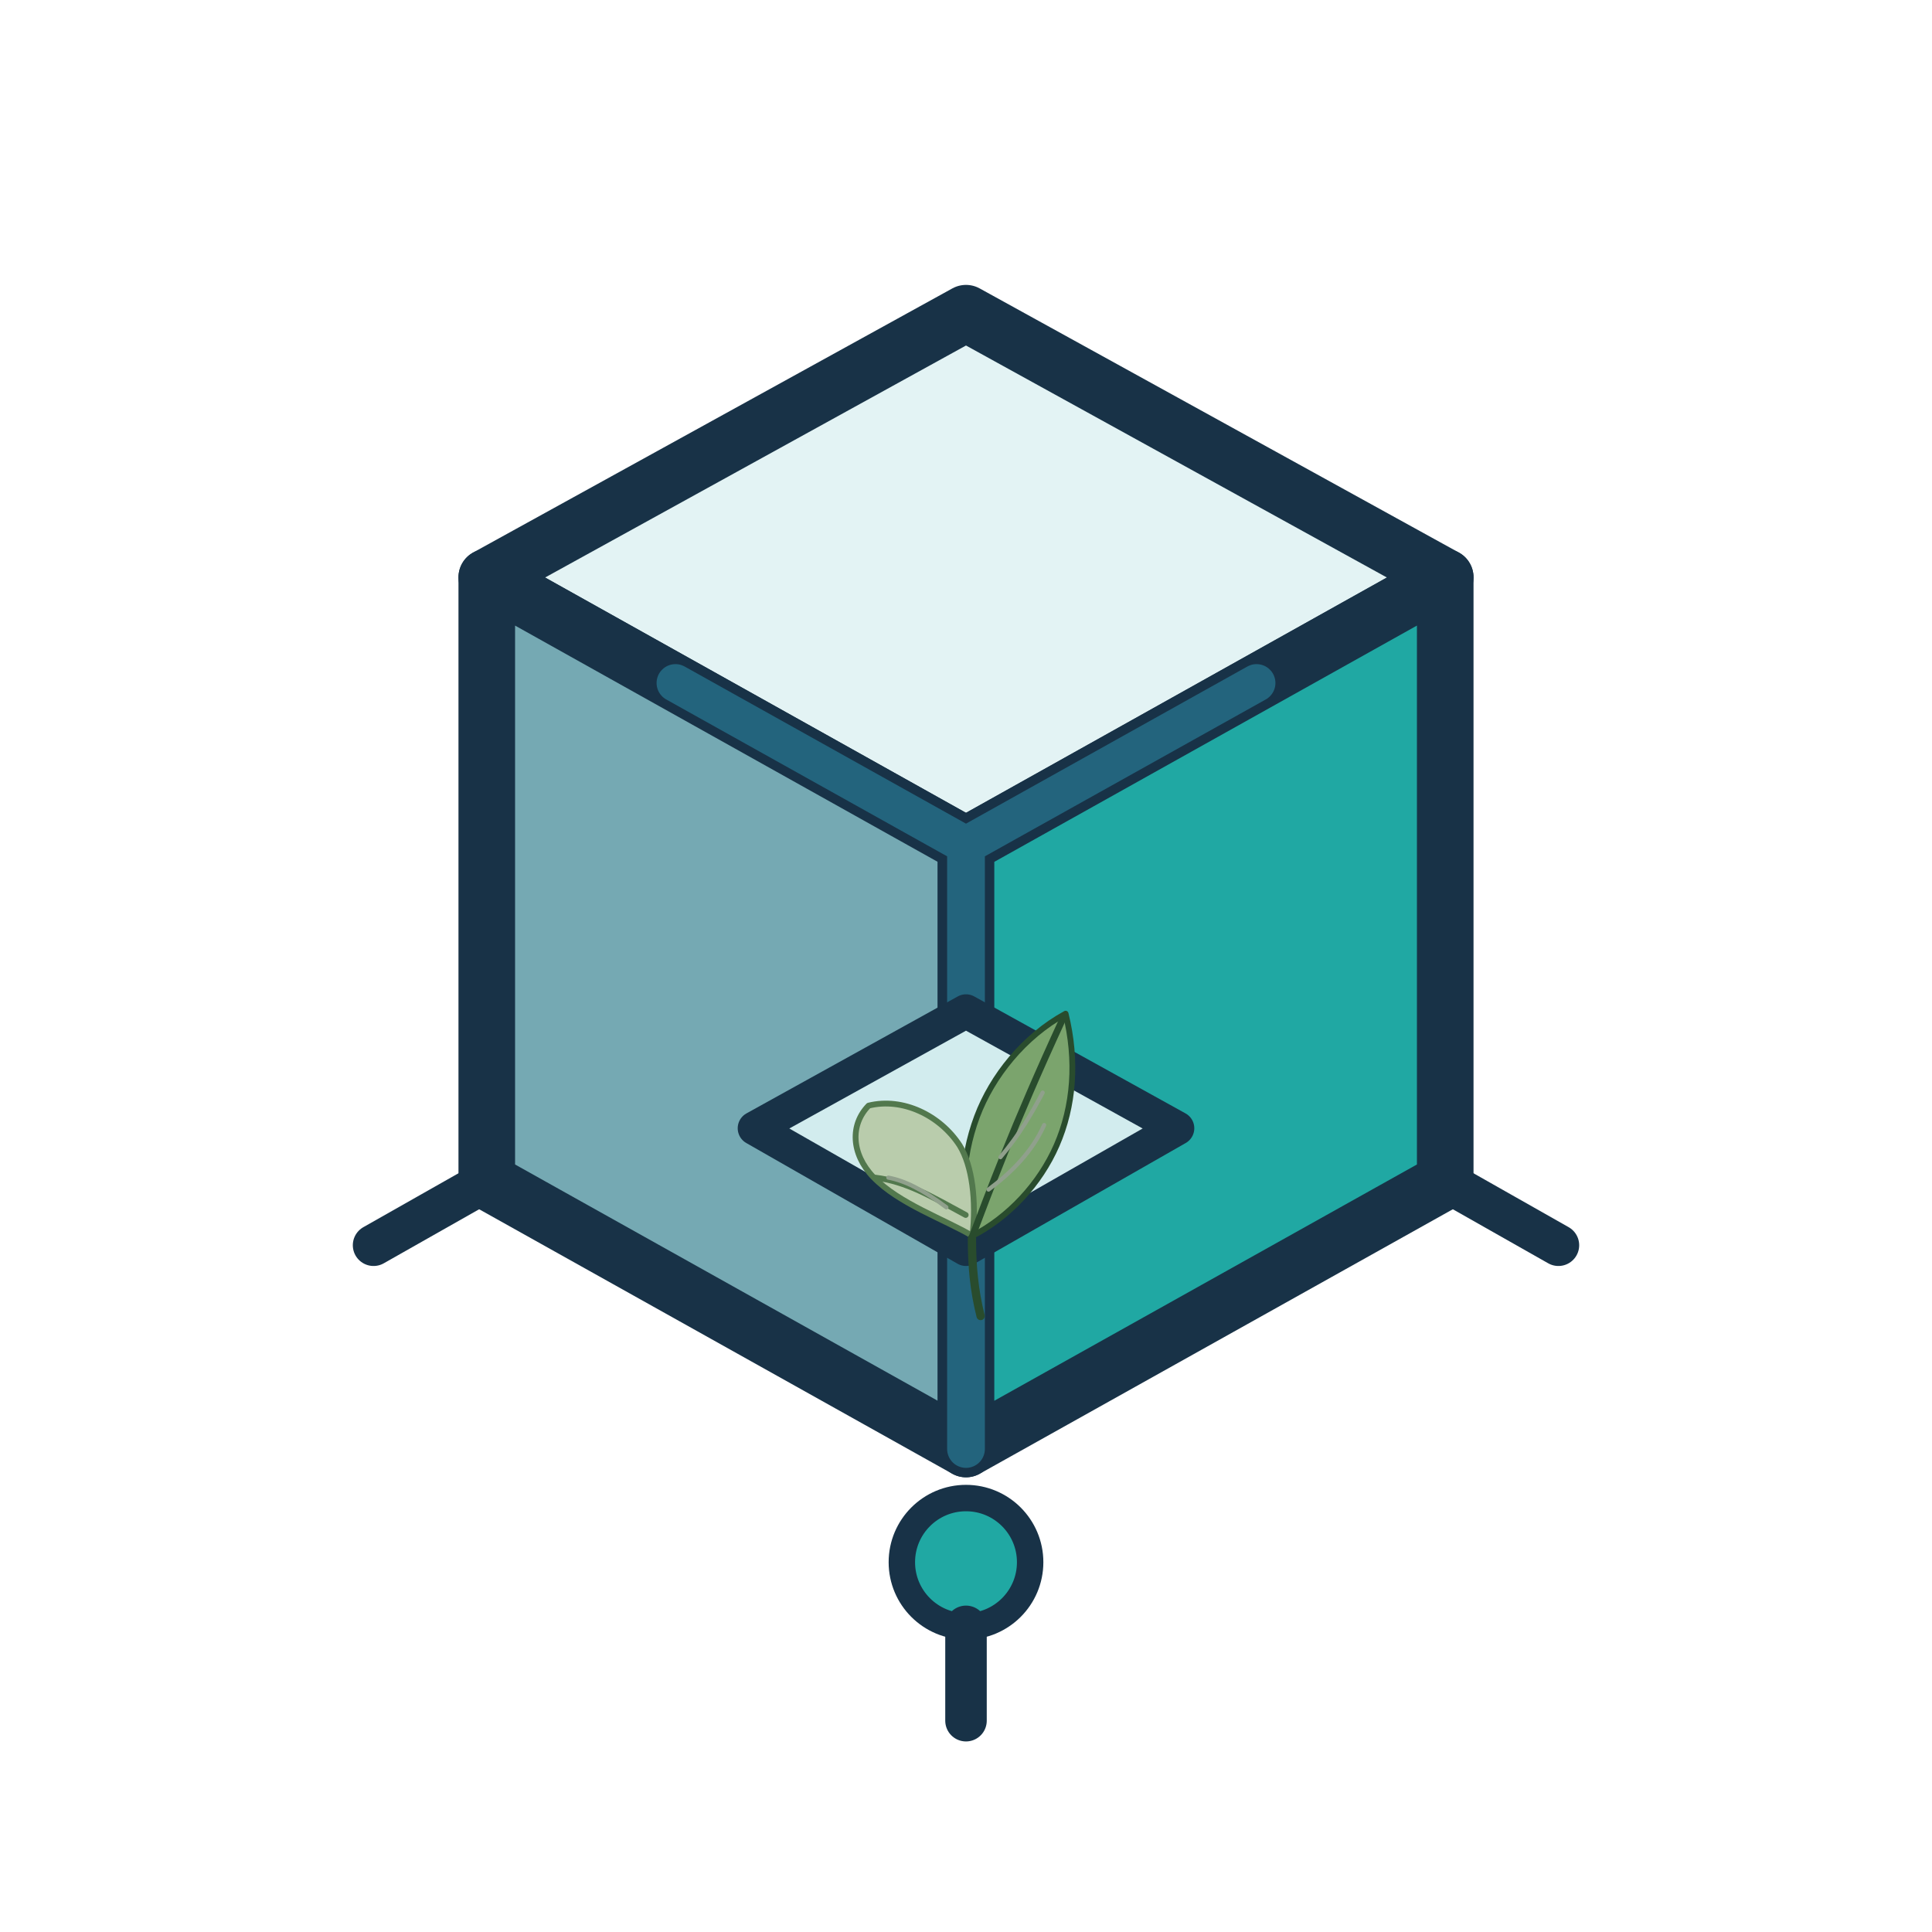
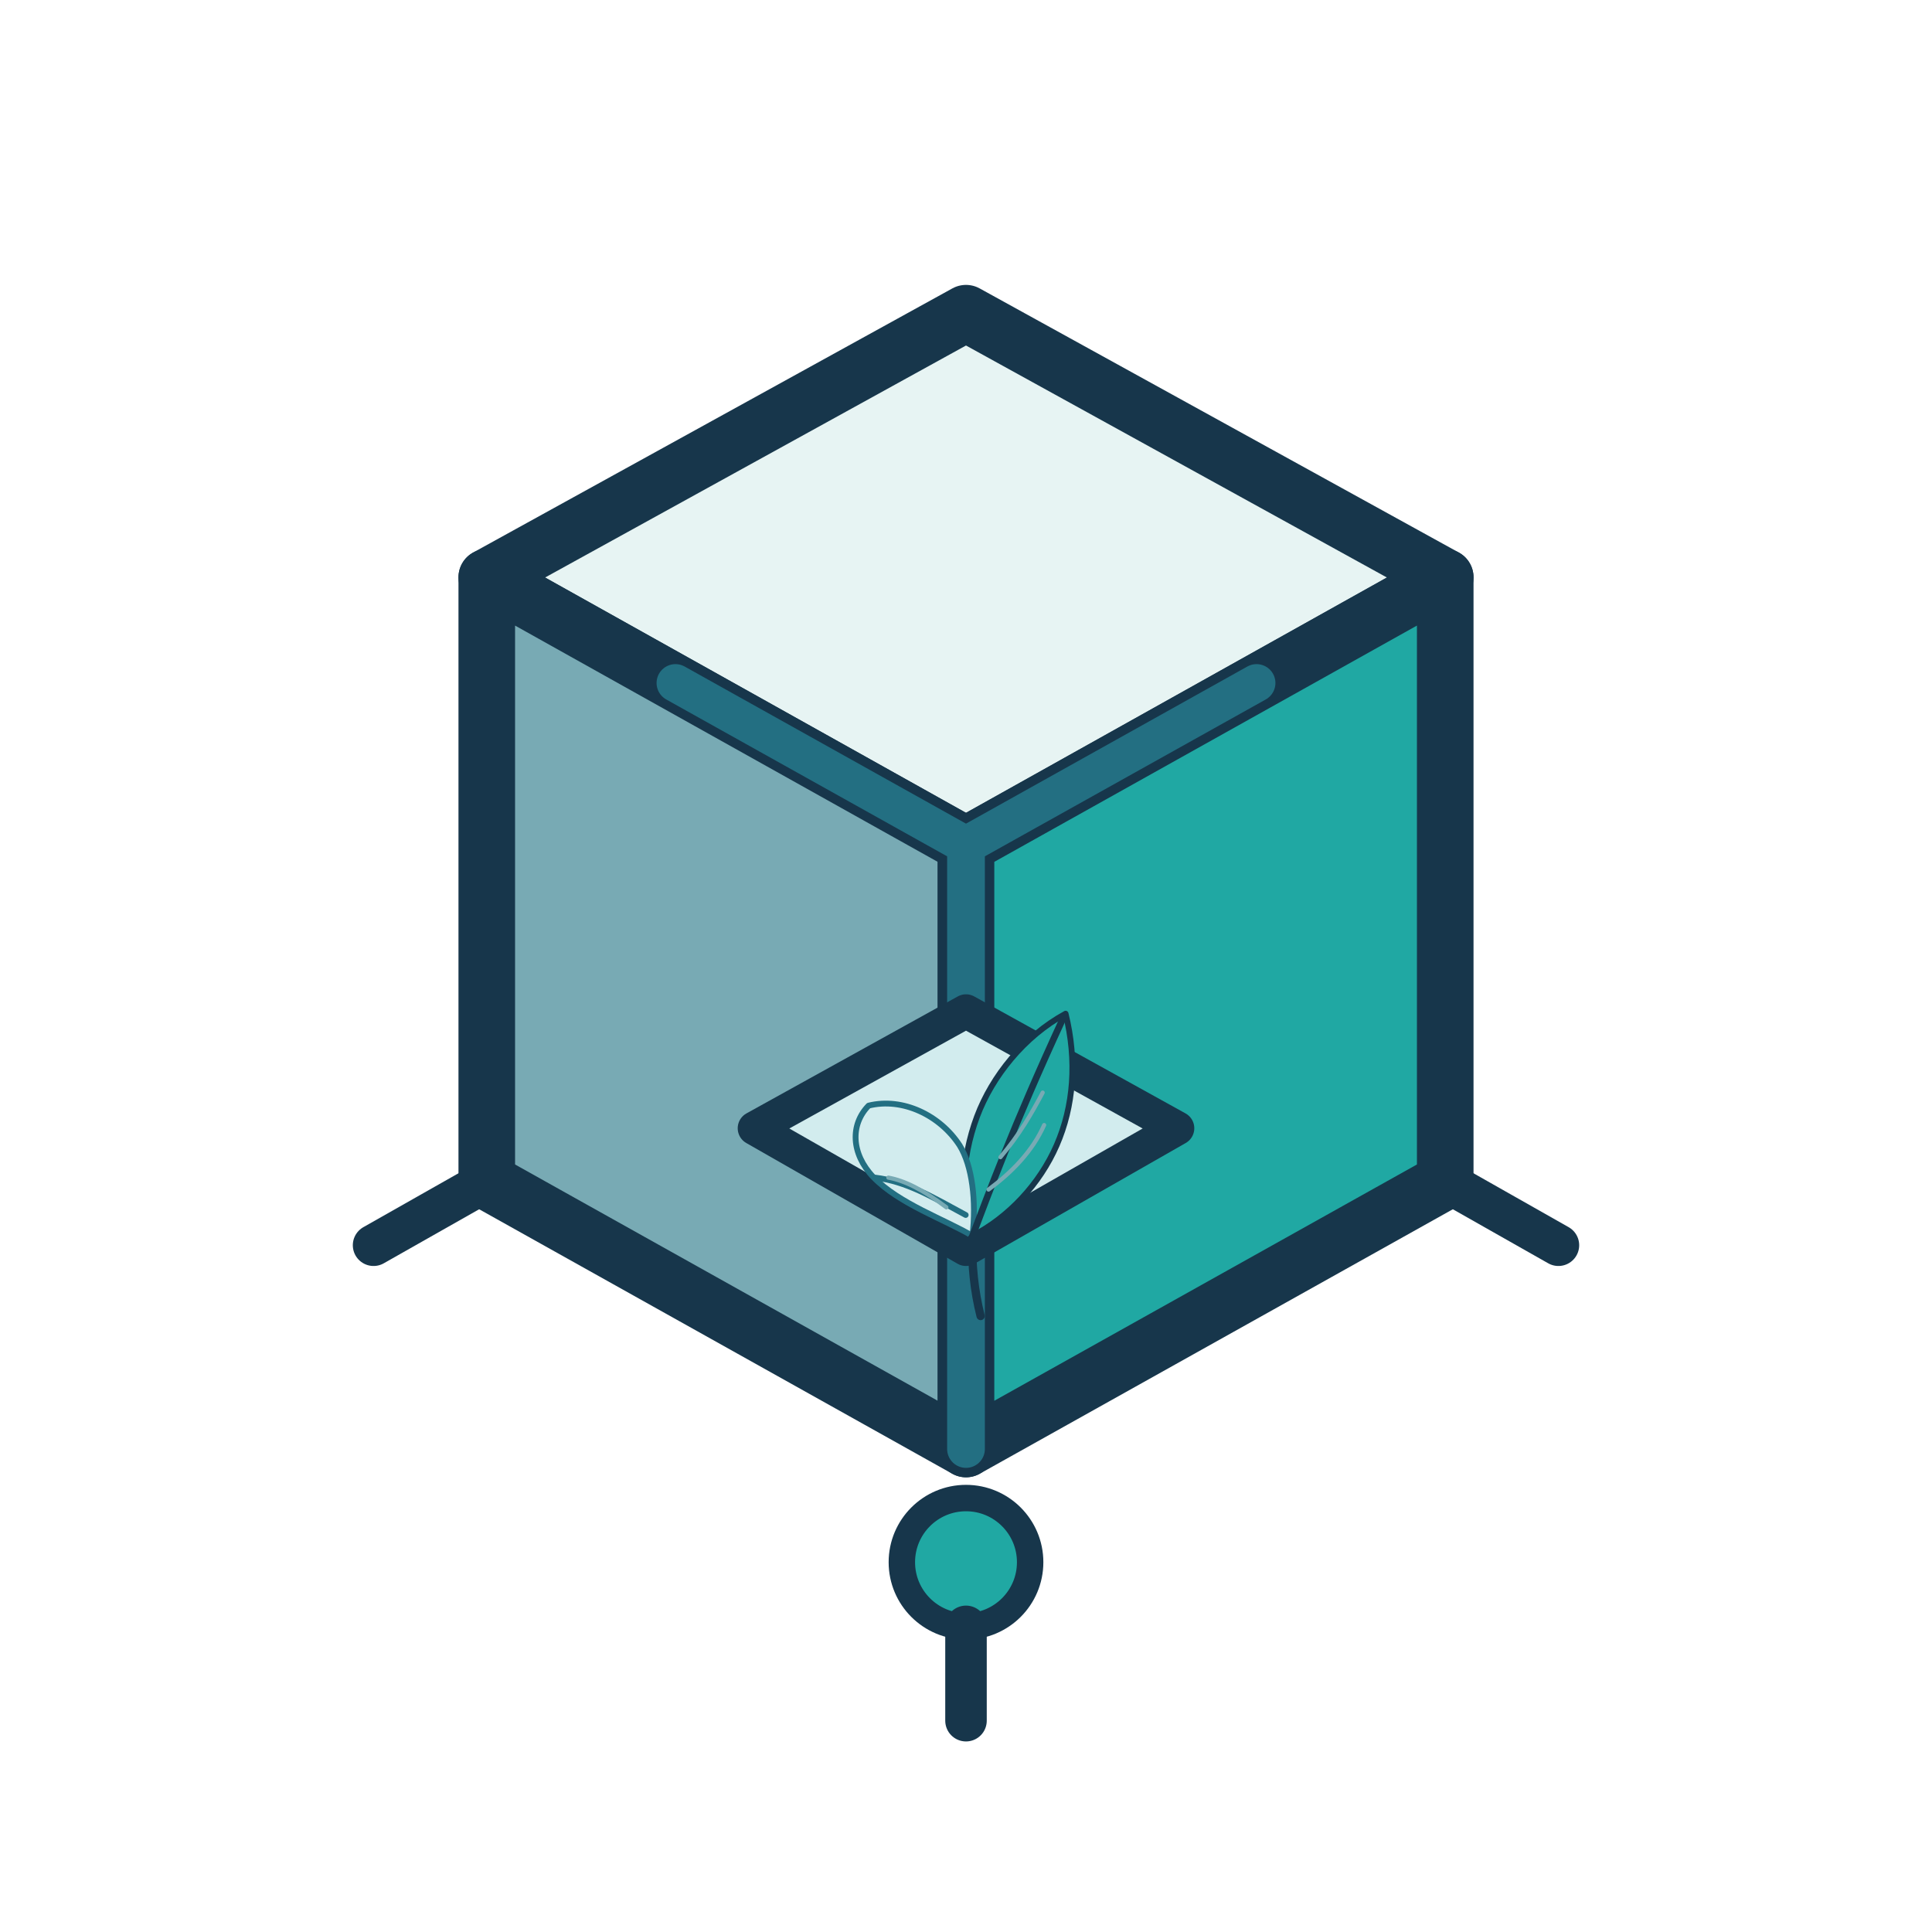
<svg xmlns="http://www.w3.org/2000/svg" width="512" height="512" viewBox="0 0 512 512" role="img" aria-labelledby="title desc">
  <defs>
    <clipPath id="markClip">
      <rect x="0" y="0" width="512" height="512" />
    </clipPath>
  </defs>
  <g stroke-linecap="round" stroke-linejoin="round" clip-path="url(#markClip)">
-     <polygon points="256,83 383,153 256,224 129,153" fill="#e3f3f4" stroke="#183247" stroke-width="15" stroke-linejoin="round" />
-     <polygon points="129,153 256,224 256,384 129,313" fill="#75a9b3" stroke="#183247" stroke-width="15" stroke-linejoin="round" />
-     <polygon points="383,153 256,224 256,384 383,313" fill="#20a8a3" stroke="#183247" stroke-width="15" stroke-linejoin="round" />
-     <path d="M256 224 V384 M179 181 L256 224 L333 181" fill="none" stroke="#23647d" stroke-width="10" stroke-linecap="round" stroke-linejoin="round" />
-     <polygon points="256,268 312,299 256,331 200,299" fill="#d2ecee" stroke="#183247" stroke-width="9" stroke-linejoin="round" />
+     <polygon points="256,83 383,153 256,224 129,153" fill="#e7f4f3" stroke="#17364b" stroke-width="15" stroke-linejoin="round" />
+     <polygon points="129,153 256,224 256,384 129,313" fill="#78aab4" stroke="#17364b" stroke-width="15" stroke-linejoin="round" />
+     <polygon points="383,153 256,224 256,384 383,313" fill="#20a8a3" stroke="#17364b" stroke-width="15" stroke-linejoin="round" />
+     <path d="M256 224 V384 M179 181 L256 224 L333 181" fill="none" stroke="#236f82" stroke-width="10" stroke-linecap="round" stroke-linejoin="round" />
+     <polygon points="256,268 312,299 256,331 200,299" fill="#d2ecee" stroke="#17364b" stroke-width="9" stroke-linejoin="round" />
    <g transform="translate(256 310) rotate(-7) scale(0.22)" opacity="1.0">
-       <path d="M-2 80 C-12 42 -5 -12 21 -62 C45 -108 89 -151 142 -172 C149 -114 138 -60 112 -16 C86 28 44 63 -2 80Z" fill="#7ba46d" stroke="#294c2d" stroke-width="7" stroke-linejoin="round" />
-       <path d="M-2 80 C-33 56 -85 31 -112 -5 C-135 -36 -132 -71 -107 -91 C-65 -96 -23 -69 -4 -30 C8 -4 8 39 -2 80Z" fill="#b9ccac" stroke="#52784d" stroke-width="7" stroke-linejoin="round" />
-       <path d="M-3 82 C24 31 61 -42 139 -168" fill="none" stroke="#294c2d" stroke-width="8" stroke-linecap="round" />
-       <path d="M-7 54 C-45 27 -73 5 -110 -4" fill="none" stroke="#52784d" stroke-width="7" stroke-linecap="round" />
-       <path d="M-3 83 C-7 116 -8 145 -4 177" fill="none" stroke="#294c2d" stroke-width="10" stroke-linecap="round" />
-       <path d="M24 27 C54 10 82 -12 100 -42 M43 -10 C69 -34 87 -58 103 -81 M-29 42 C-55 17 -75 4 -94 -2" fill="none" stroke="#90a08c" stroke-width="5" stroke-linecap="round" />
+       <path d="M-2 80 C-12 42 -5 -12 21 -62 C45 -108 89 -151 142 -172 C149 -114 138 -60 112 -16 C86 28 44 63 -2 80Z" fill="#20a8a3" stroke="#17364b" stroke-width="7" stroke-linejoin="round" />
+       <path d="M-2 80 C-33 56 -85 31 -112 -5 C-135 -36 -132 -71 -107 -91 C-65 -96 -23 -69 -4 -30 C8 -4 8 39 -2 80Z" fill="#d2ecee" stroke="#236f82" stroke-width="7" stroke-linejoin="round" />
+       <path d="M-3 82 C24 31 61 -42 139 -168" fill="none" stroke="#17364b" stroke-width="8" stroke-linecap="round" />
+       <path d="M-7 54 C-45 27 -73 5 -110 -4" fill="none" stroke="#236f82" stroke-width="7" stroke-linecap="round" />
+       <path d="M-3 83 C-7 116 -8 145 -4 177" fill="none" stroke="#17364b" stroke-width="10" stroke-linecap="round" />
+       <path d="M24 27 C54 10 82 -12 100 -42 M43 -10 C69 -34 87 -58 103 -81 M-29 42 C-55 17 -75 4 -94 -2" fill="none" stroke="#78aab4" stroke-width="5" stroke-linecap="round" />
    </g>
-     <circle cx="256" cy="414" r="17" fill="#20a8a3" stroke="#183247" stroke-width="7" />
-     <path d="M256 431 V456 M129 313 L99 330 M383 313 L413 330" fill="none" stroke="#183247" stroke-width="11" stroke-linecap="round" stroke-linejoin="round" />
+     <circle cx="256" cy="414" r="17" fill="#20a8a3" stroke="#17364b" stroke-width="7" />
+     <path d="M256 431 V456 M129 313 L99 330 M383 313 L413 330" fill="none" stroke="#17364b" stroke-width="11" stroke-linecap="round" stroke-linejoin="round" />
  </g>
</svg>
